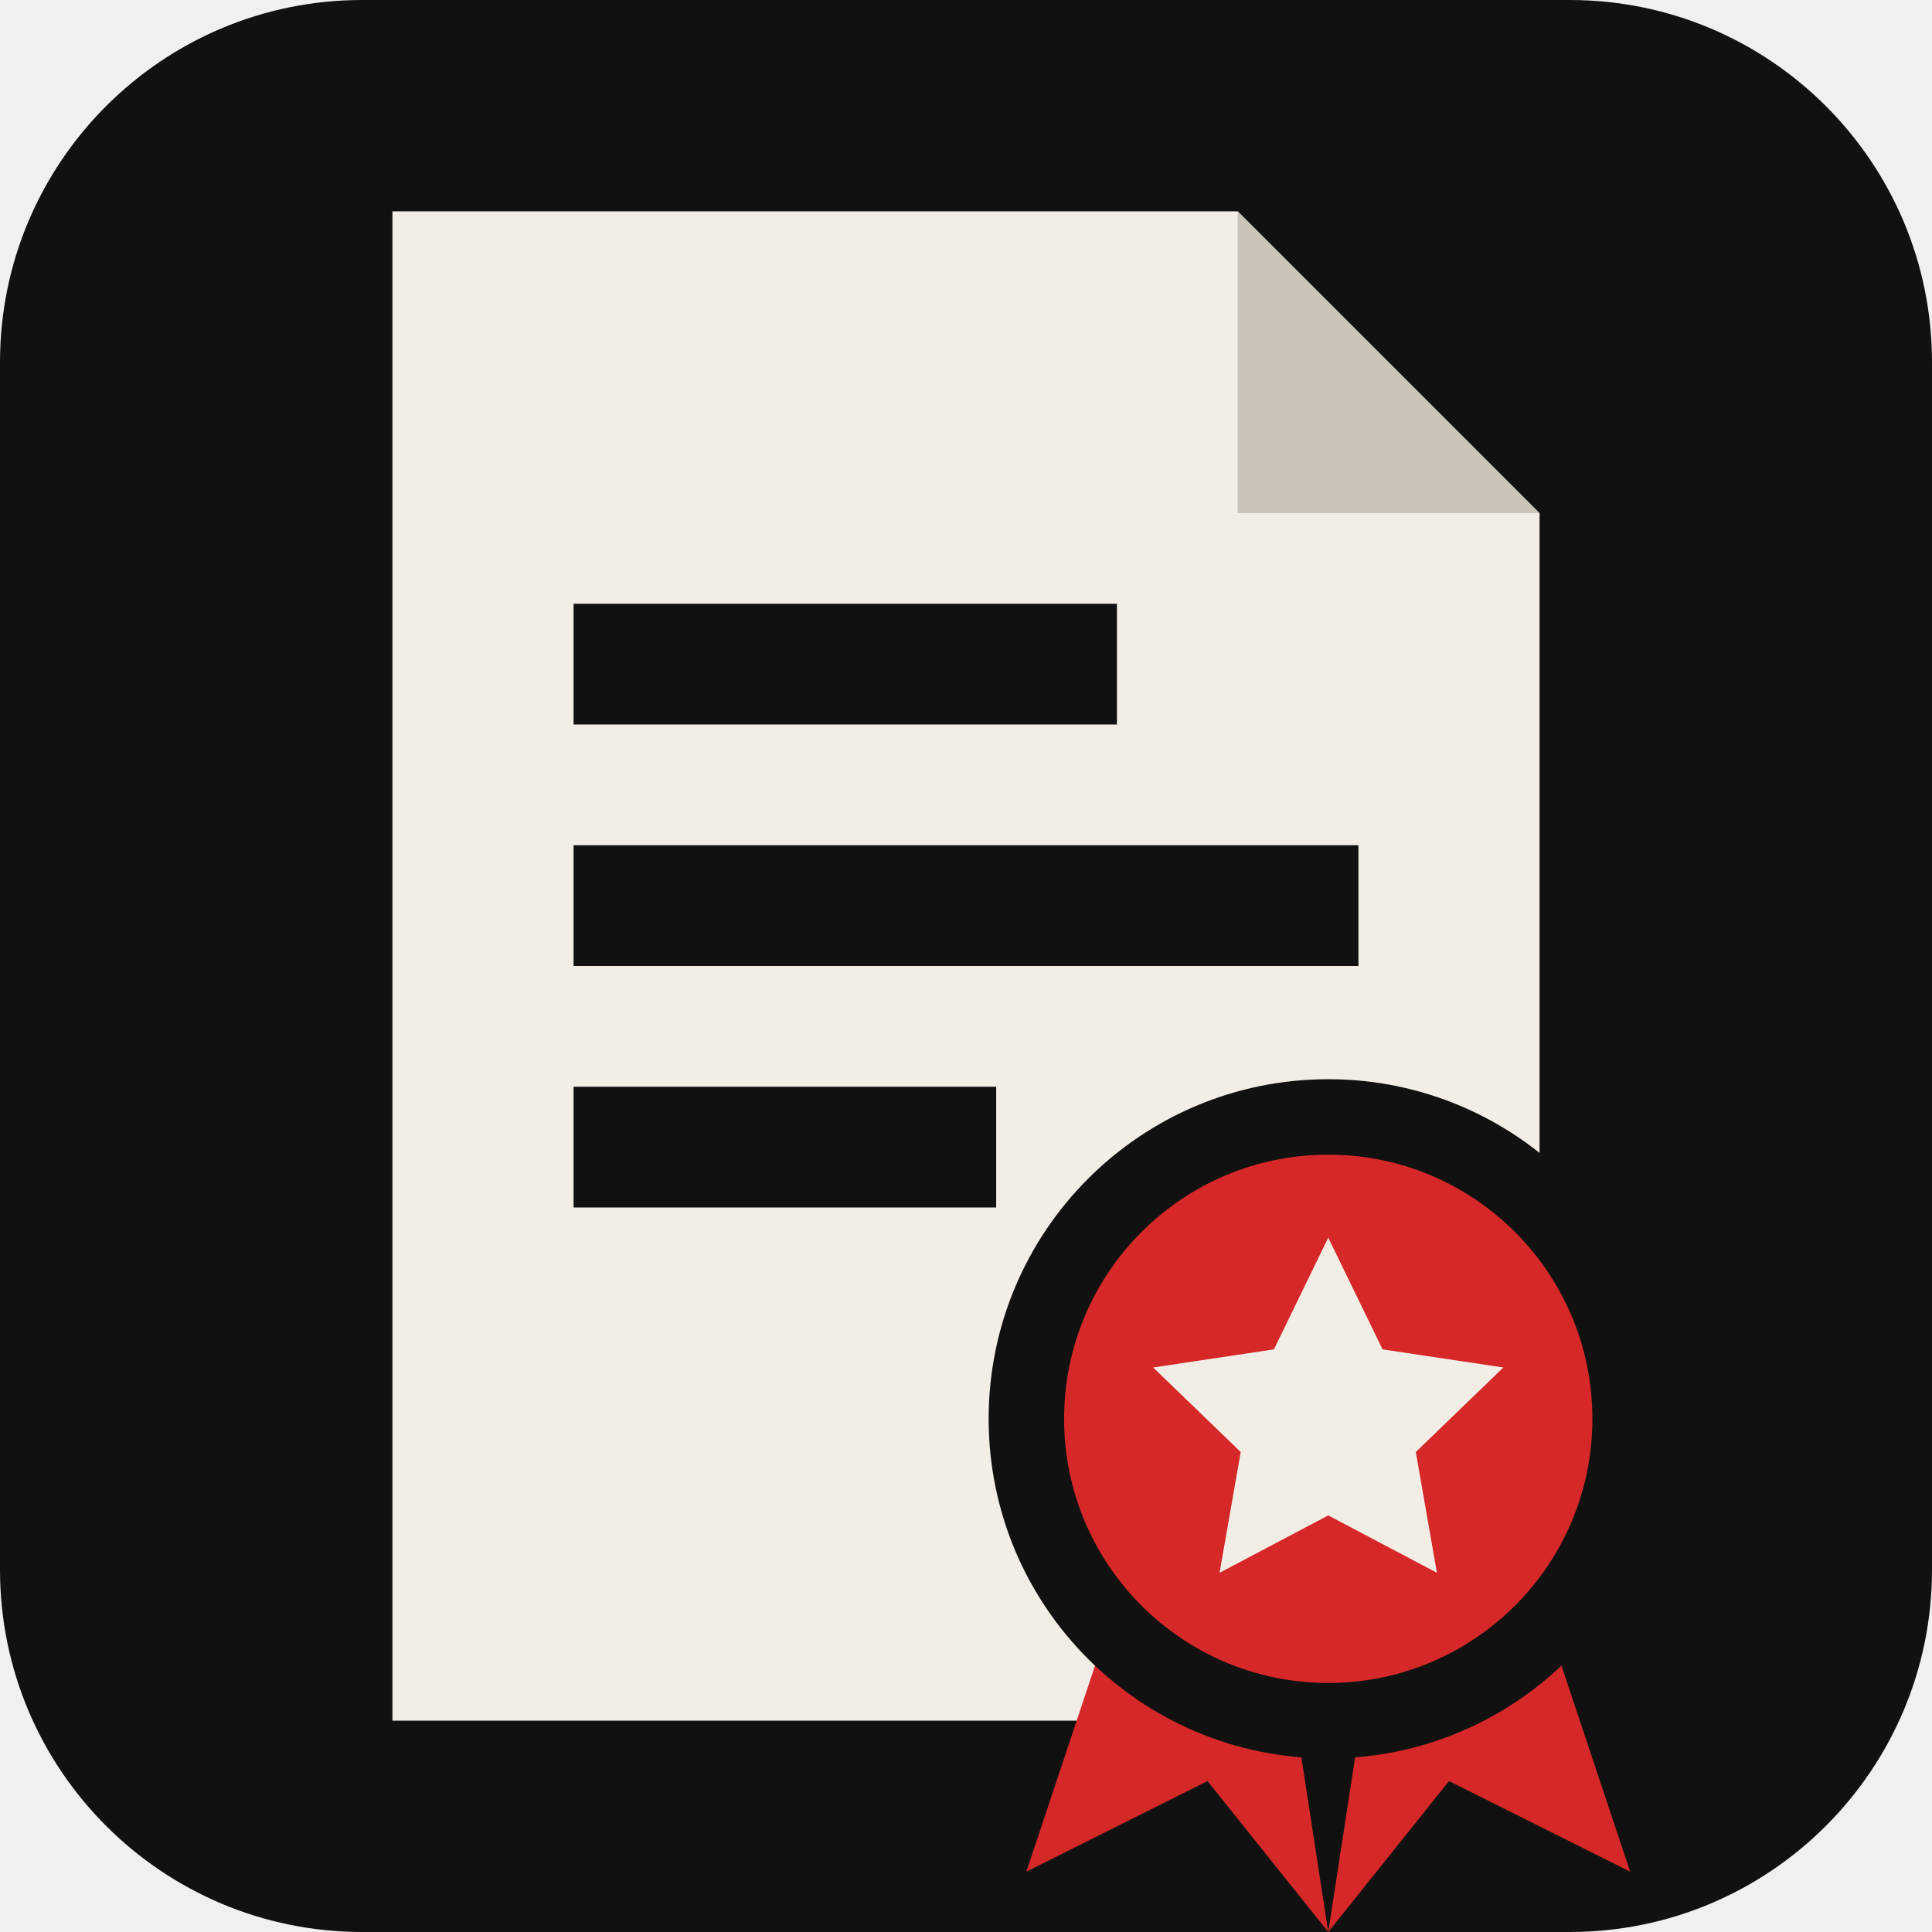
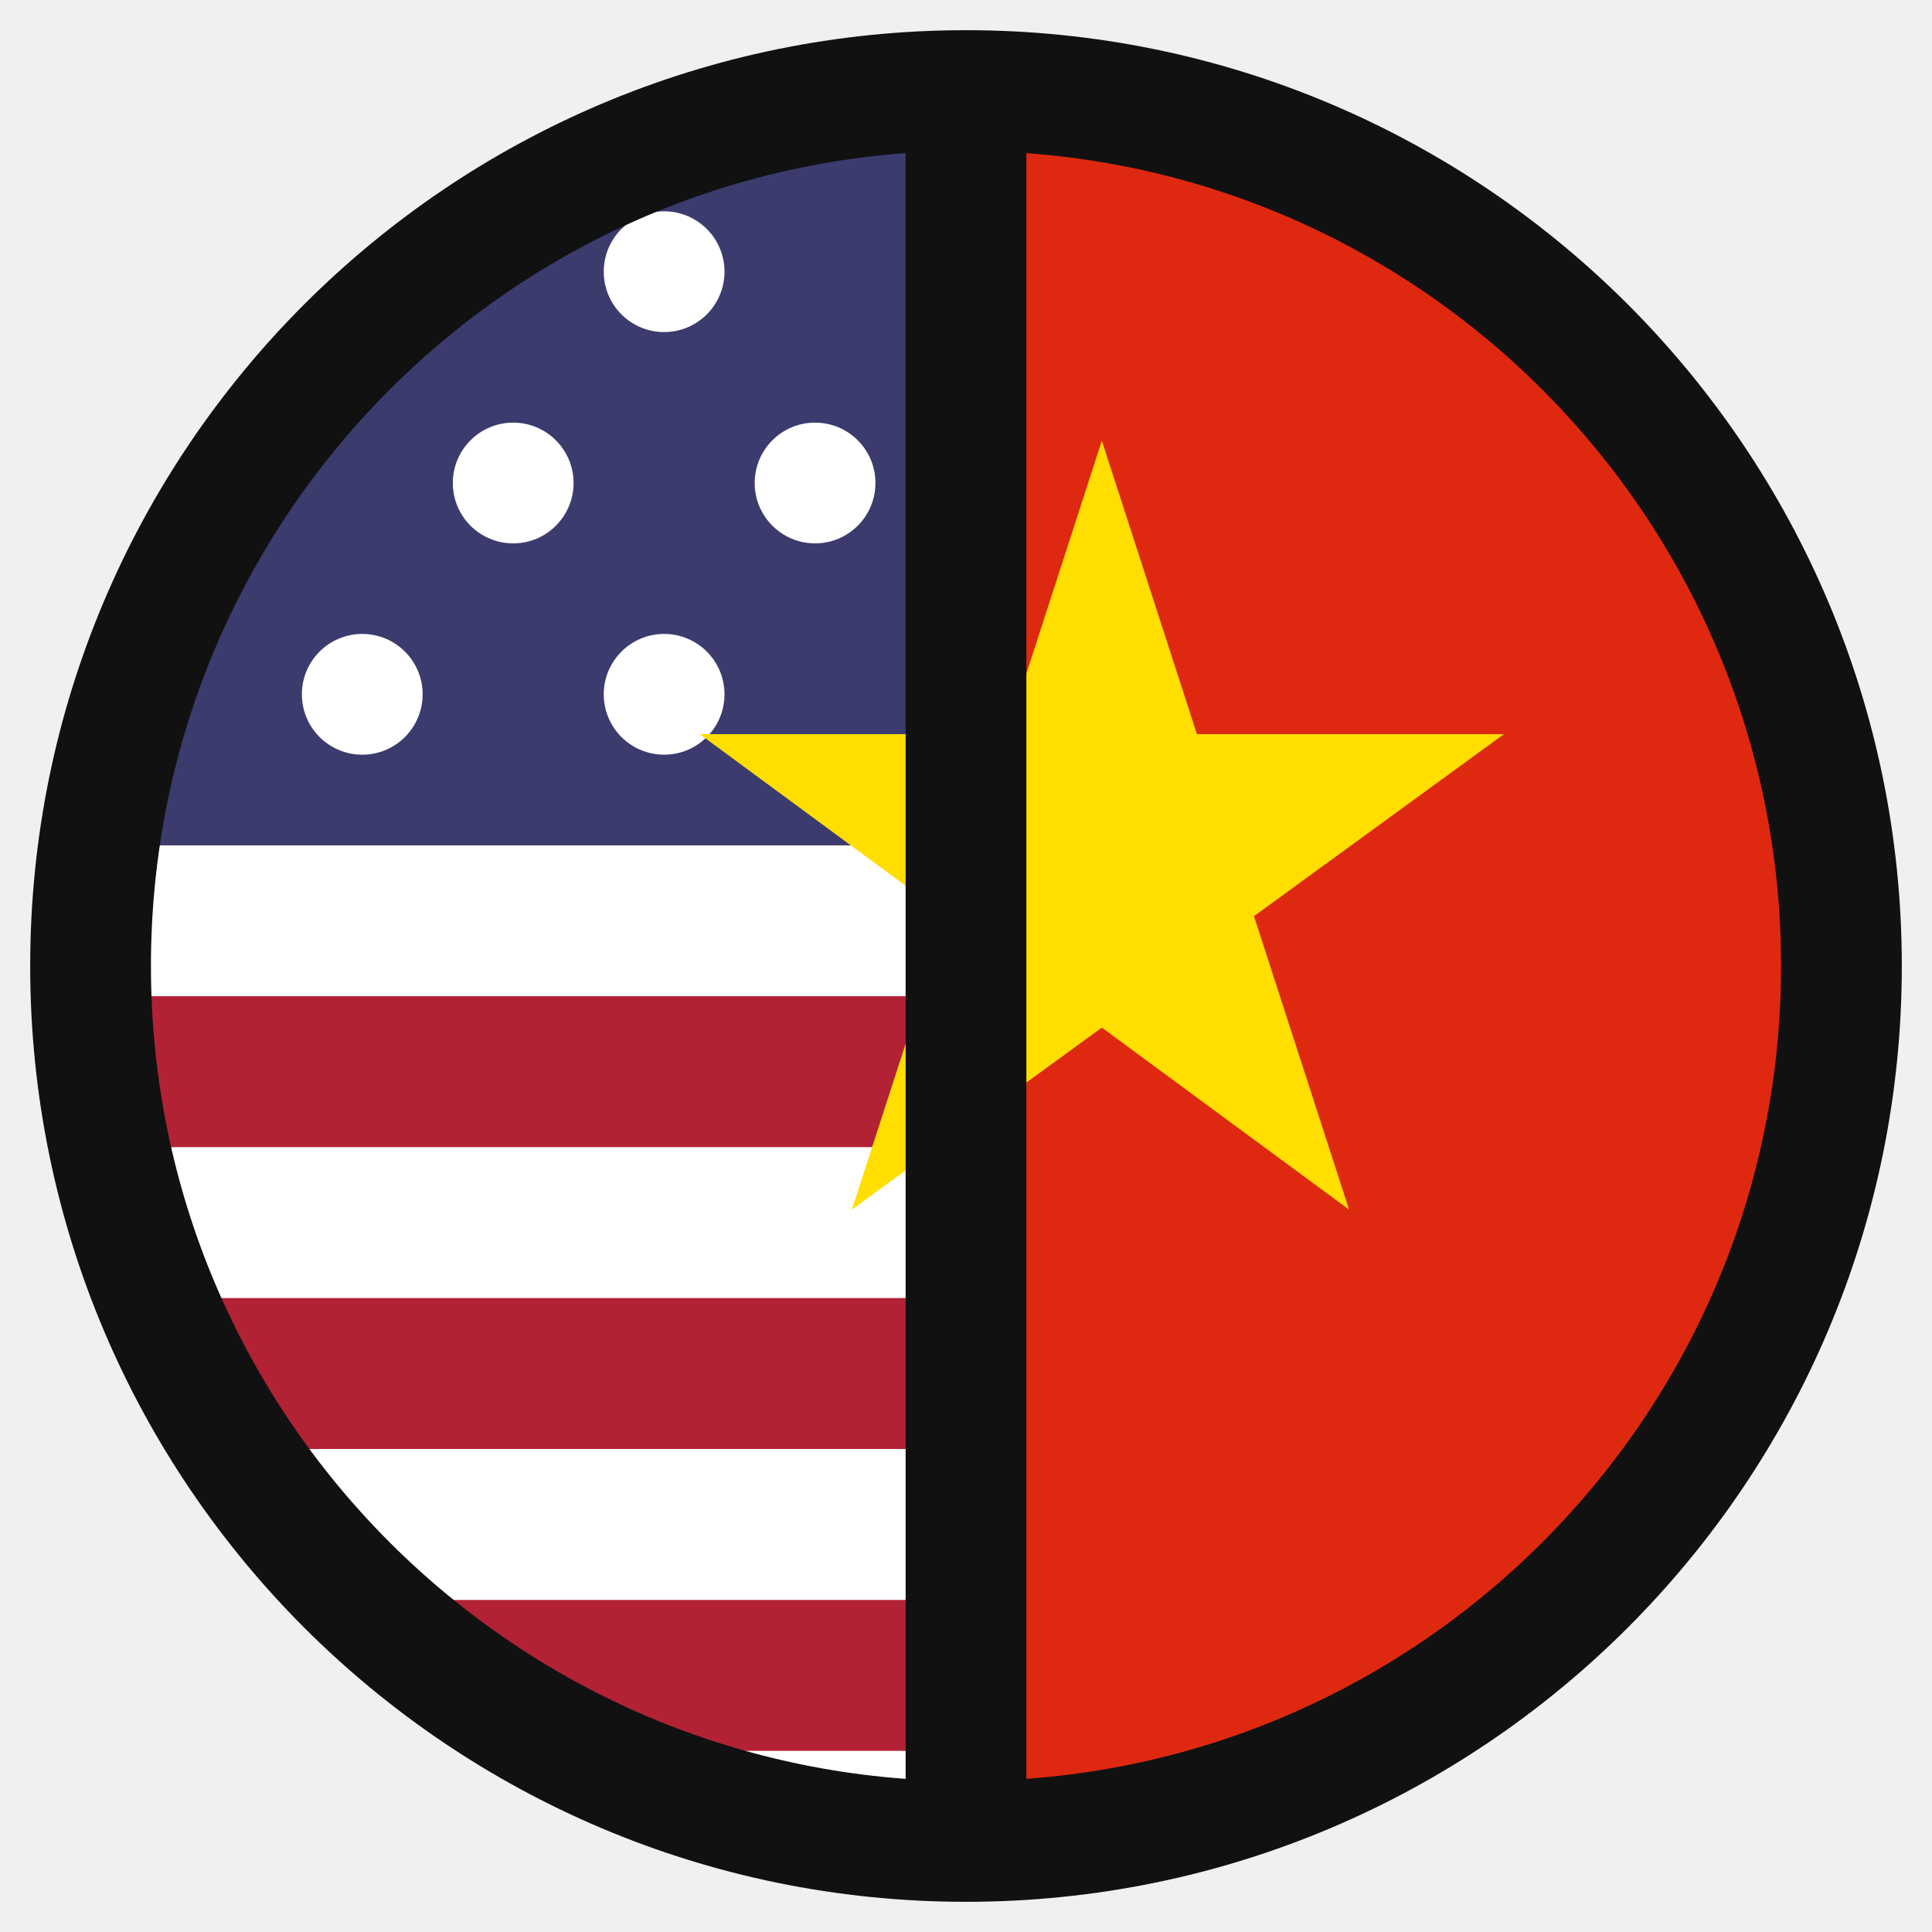
<svg xmlns="http://www.w3.org/2000/svg" viewBox="0 0 64 64">
-   <rect width="64" height="64" rx="12" fill="#111" />
-   <path d="M13 7h28l10 10v40H13z" fill="#f2eee6" />
-   <path d="M41 7v10h10" fill="#c9c3b8" />
-   <rect x="19" y="20" width="18" height="4" fill="#111" />
-   <rect x="19" y="28" width="26" height="4" fill="#111" />
-   <rect x="19" y="36" width="14" height="4" fill="#111" />
-   <path d="M38 50l-4 12 6-3 4 5 2-13z M50 50l4 12-6-3-4 5-2-13z" fill="#d62828" />
-   <circle cx="44" cy="47" r="10" fill="#d62828" stroke="#111" stroke-width="2.5" />
-   <path d="M44 41l1.8 3.7 4 .6-2.9 2.8.7 4-3.6-1.9-3.6 1.9.7-4-2.9-2.8 4-.6z" fill="#f2eee6" />
+   <defs>
+     <clipPath id="c">
+       <circle cx="32" cy="32" r="29" />
+     </clipPath>
+     <clipPath id="l">
+       <path d="M0 0H32V64H0z" />
+     </clipPath>
+   </defs>
+   <g clip-path="url(#c)">
+     <rect width="64" height="64" fill="#de2910" />
+     <g clip-path="url(#l)">
+       <rect width="64" height="64" fill="#fff" />
+       <g fill="#b22234">
+         <rect y="3" width="64" height="5" />
+         <rect y="13" width="64" height="5" />
+         <rect y="23" width="64" height="5" />
+         <rect y="33" width="64" height="5" />
+         <rect y="43" width="64" height="5" />
+         <rect y="53" width="64" height="5" />
+       </g>
+       <rect width="32" height="28" fill="#3c3b6e" />
+       <g fill="#fff">
+         <circle cx="12" cy="9" r="2" />
+         <circle cx="22" cy="9" r="2" />
+         <circle cx="17" cy="16" r="2" />
+         <circle cx="27" cy="16" r="2" />
+         <circle cx="12" cy="23" r="2" />
+         <circle cx="22" cy="23" r="2" />
+       </g>
+     </g>
+     <path d="M45 14l3.5 10.8h11.3l-9.2 6.7 3.5 10.8-9.1-6.7-9.2 6.7 3.5-10.8-9.1-6.7h11.3z" fill="#ffde00" transform="translate(-4 2) scale(.9)" />
+   </g>
+   <circle cx="32" cy="32" r="29" fill="none" stroke="#111" stroke-width="4" />
+   <rect x="30" y="3" width="4" height="58" fill="#111" />
</svg>
